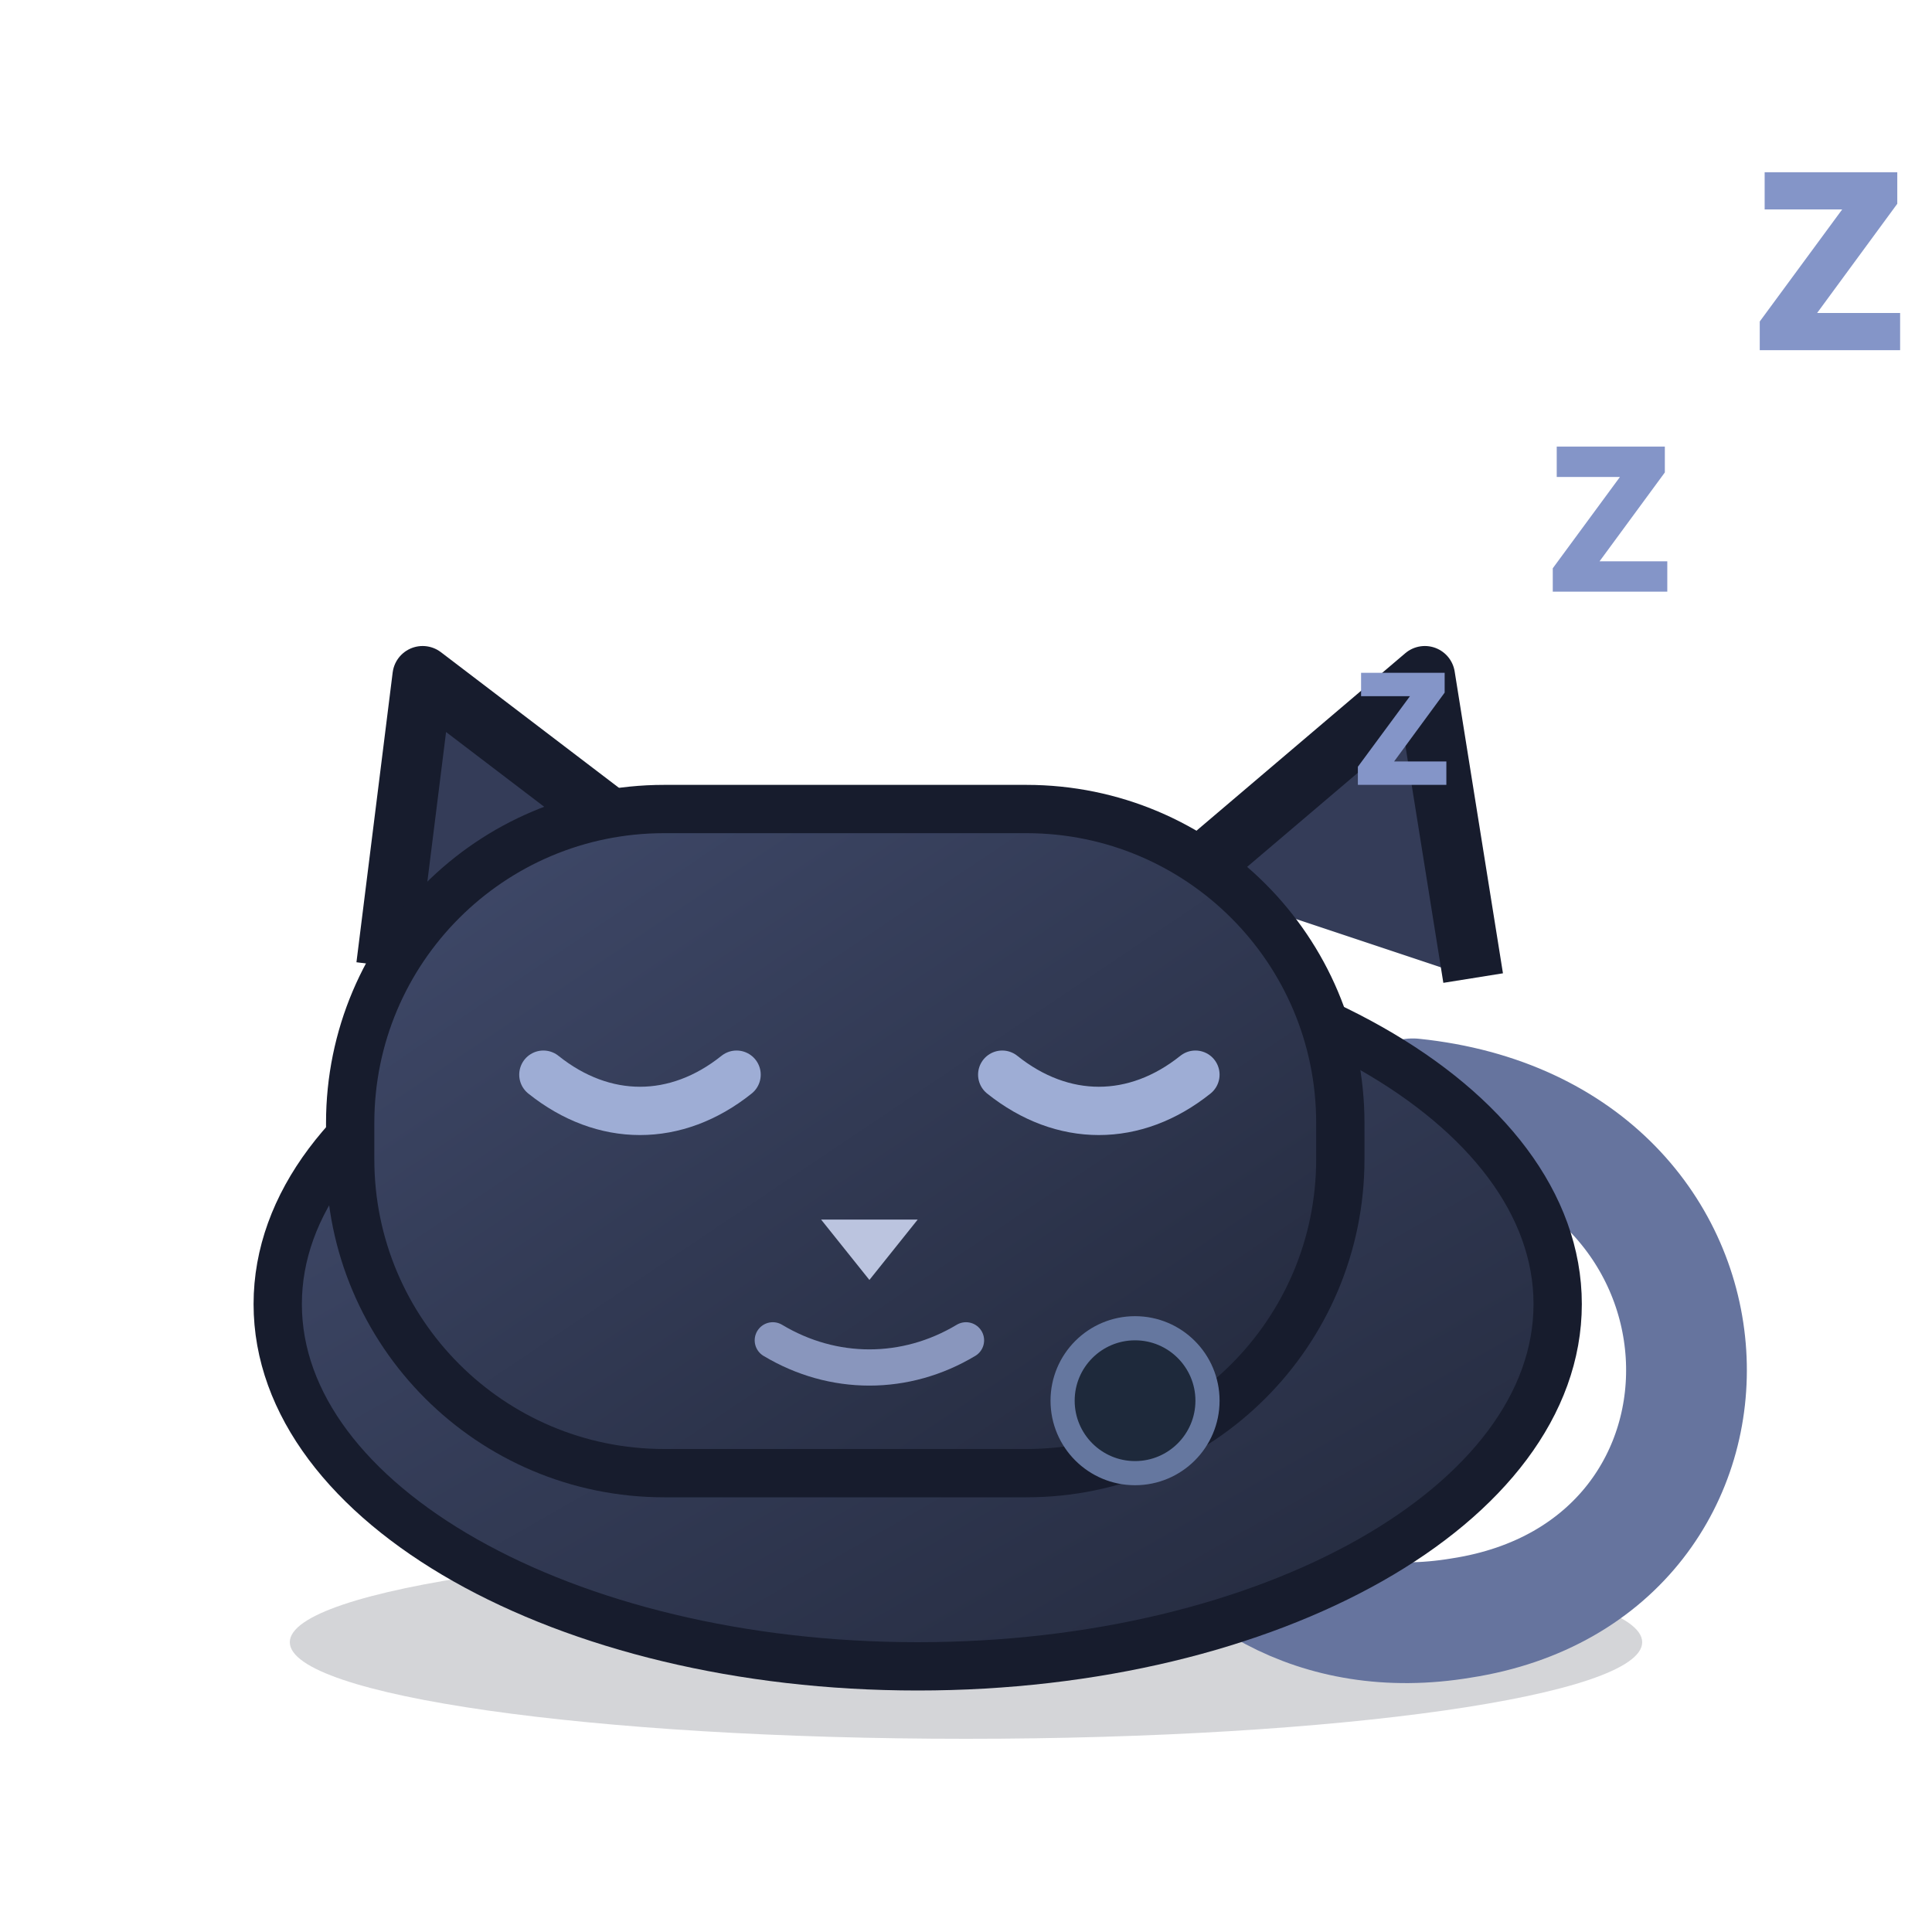
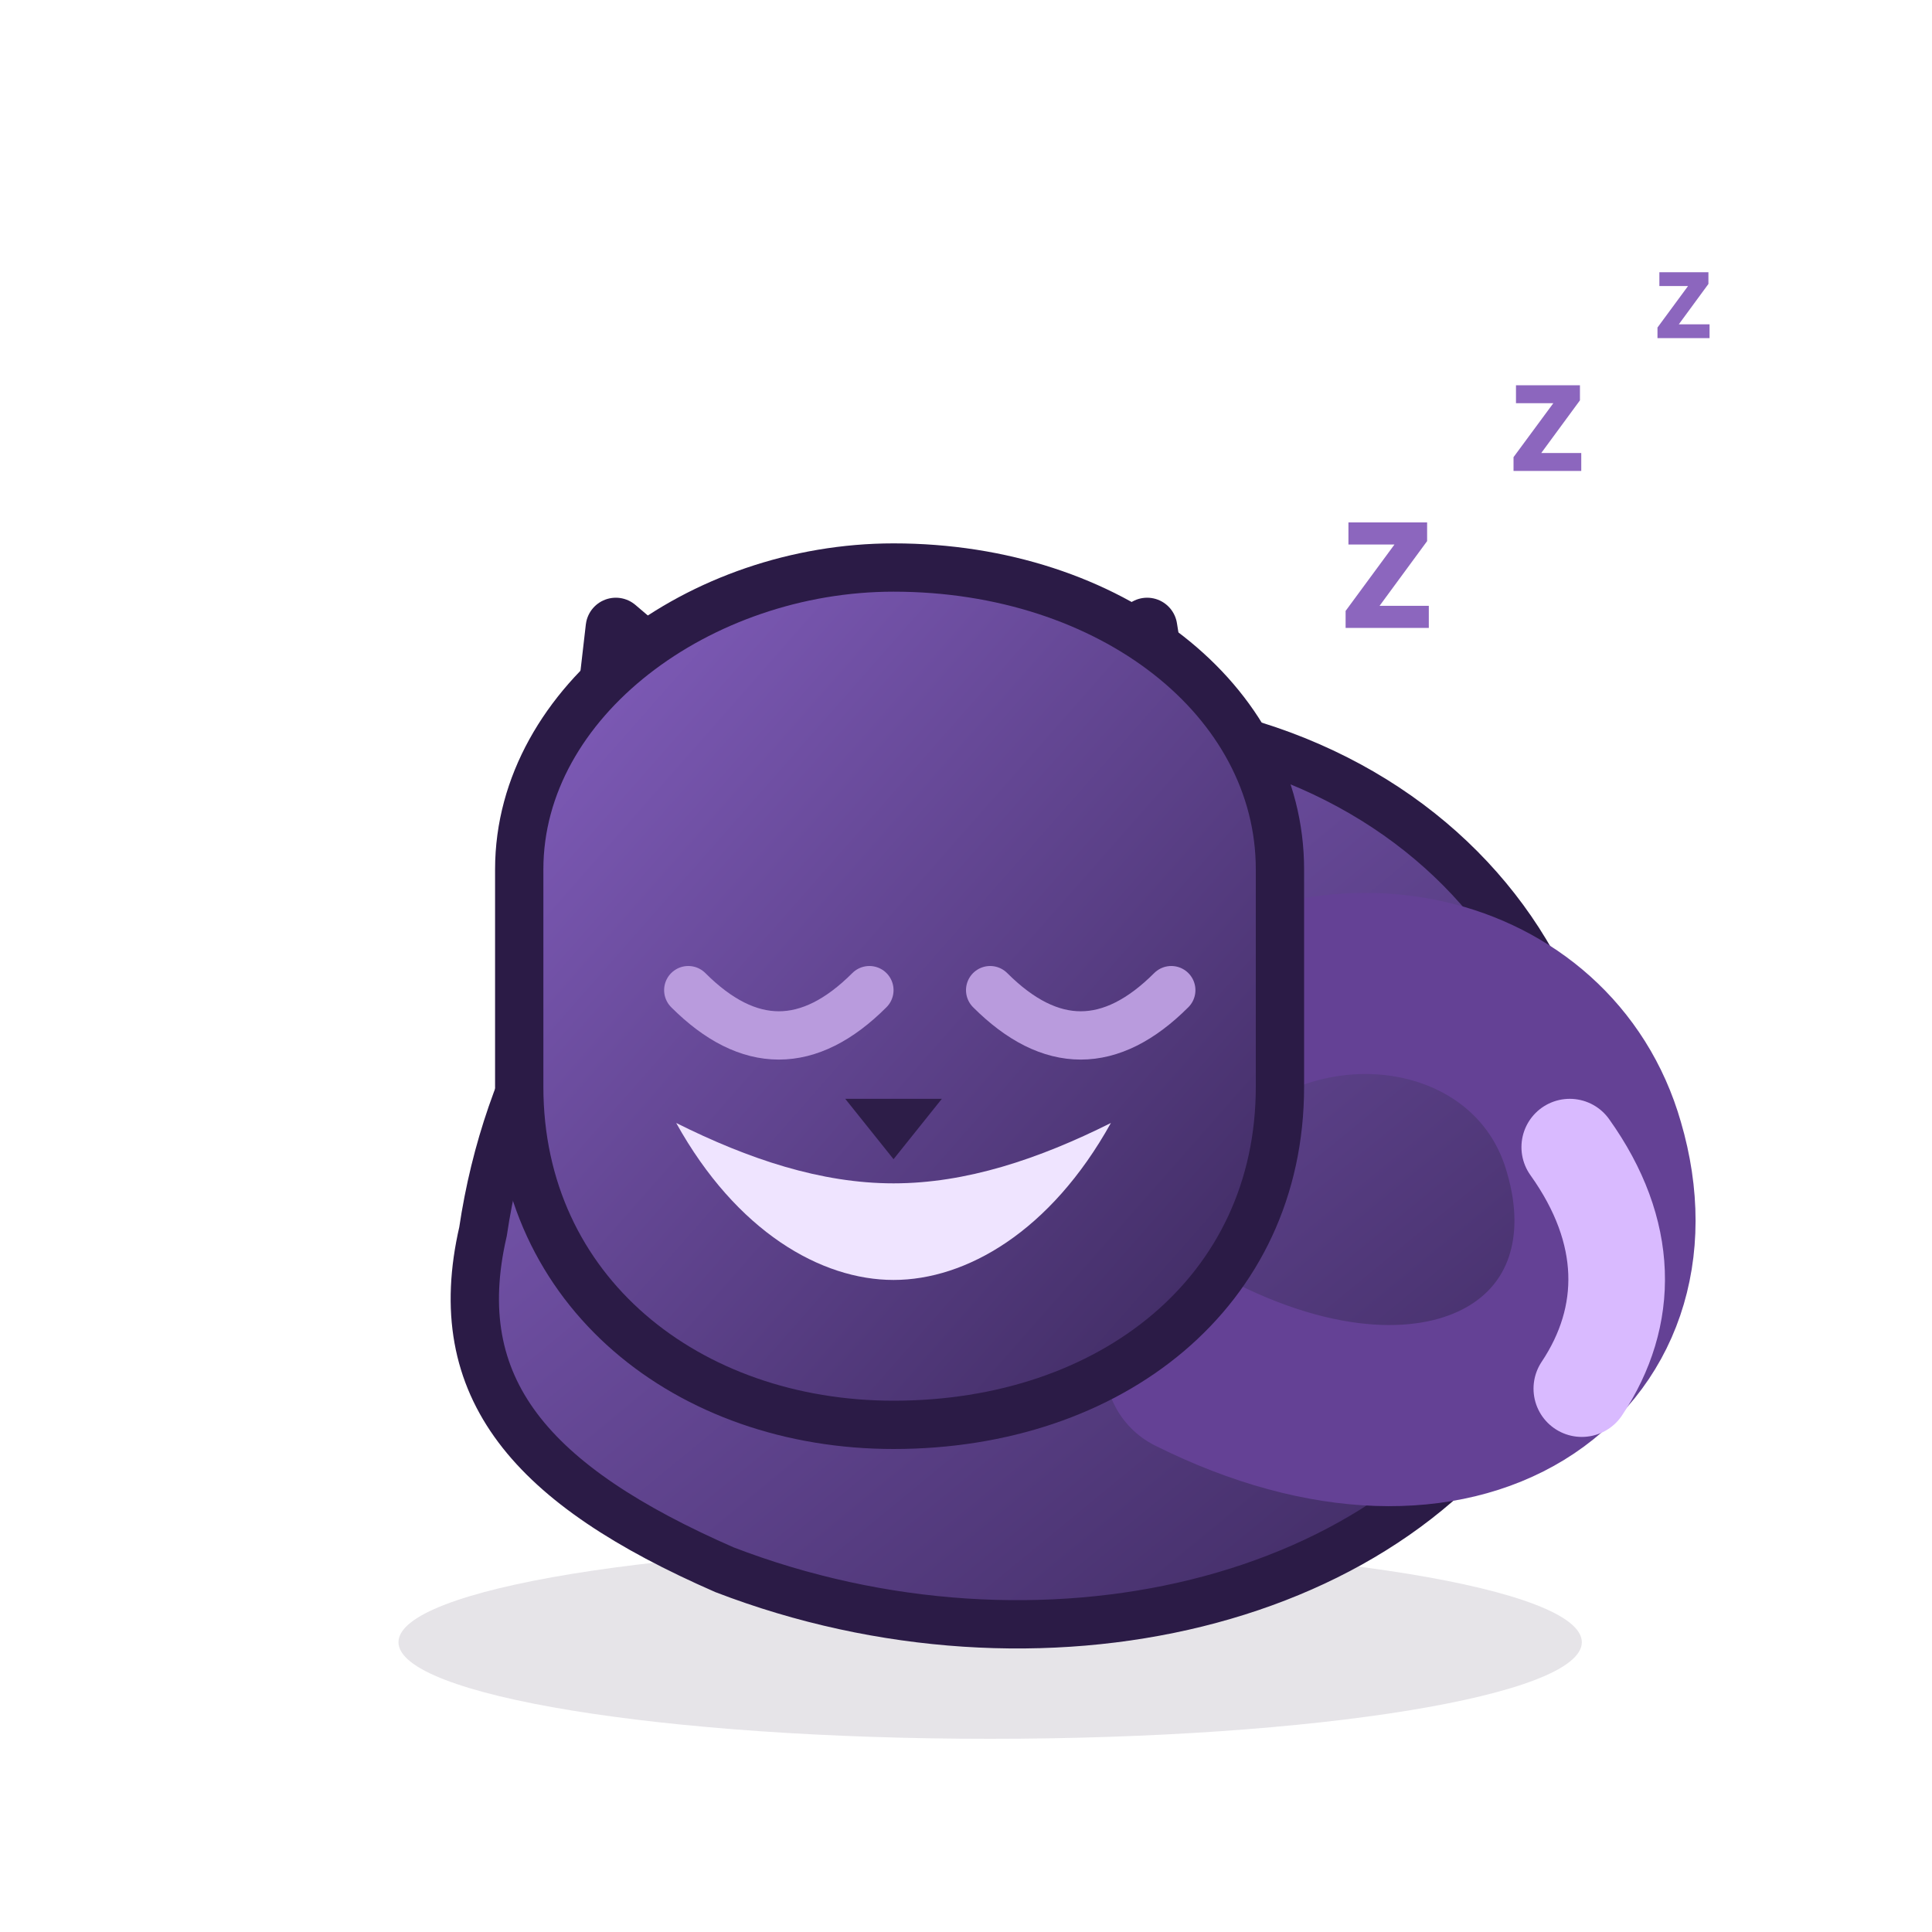
<svg xmlns="http://www.w3.org/2000/svg" viewBox="0 0 160 160" role="img" aria-labelledby="title desc">
  <defs>
-     <linearGradient id="shell" x1="0" y1="0" x2="1" y2="1">
-       <stop stop-color="#414b6c" />
-       <stop offset="1" stop-color="#22283b" />
+     <linearGradient id="fur" x1="0" y1="0" x2="1" y2="1">
+       <stop stop-color="#8560c1" />
+       <stop offset="1" stop-color="#3a275b" />
    </linearGradient>
  </defs>
-   <ellipse cx="80" cy="136" rx="56" ry="8" fill="#121728" opacity=".18" />
-   <path d="M117 91c29 3 30 39 4 43-12 2-21-4-25-12" fill="none" stroke="#66749e" stroke-width="10" stroke-linecap="round" />
-   <ellipse cx="76" cy="108" rx="53" ry="30" fill="url(#shell)" stroke="#171c2d" stroke-width="4" />
-   <path d="m32 80 3-24 21 16m42 1 20-17 4 25" fill="#343c58" stroke="#171c2d" stroke-width="5" stroke-linejoin="round" />
-   <rect x="29" y="67" width="82" height="55" rx="26" fill="url(#shell)" stroke="#171c2d" stroke-width="4" />
-   <path d="M45 89c5 4 11 4 16 0m22 0c5 4 11 4 16 0" fill="none" stroke="#9eadd5" stroke-width="4" stroke-linecap="round" />
-   <path d="M68 101h8l-4 5z" fill="#bbc4df" />
-   <path d="M64 111c5 3 11 3 16 0" fill="none" stroke="#8996bd" stroke-width="3" stroke-linecap="round" />
-   <g fill="#8495c8" font-family="Segoe UI, sans-serif" font-weight="700">
-     <text x="112" y="65" font-size="17">z</text>
-     <text x="128" y="49" font-size="22">z</text>
-     <text x="145" y="29" font-size="27">z</text>
+   <ellipse cx="82" cy="136" rx="49" ry="8" fill="#2a183d" opacity=".12" />
+   <path d="M40 102c4-27 27-46 56-42 29 4 43 31 31 53-11 20-41 27-67 17-16-7-23-15-20-28z" fill="url(#fur)" stroke="#2b1b46" stroke-width="4" />
+   <path d="M99 113c22 11 38-1 33-18-4-14-22-18-34-8-7 6-8 15-3 21" fill="none" stroke="#644195" stroke-width="15" stroke-linecap="round" />
+   <path d="M130 95c5 7 5 14 1 20" fill="none" stroke="#d9baff" stroke-width="8" stroke-linecap="round" />
+   <path d="M48 78 51 52l20 17M99 77l-4-25-18 18" fill="#734eaa" stroke="#2b1b46" stroke-width="5" stroke-linejoin="round" />
+   <path d="m55 59 2 11 9-6m25-5-2 11-8-6" fill="#cea3fb" />
+   <path d="M43 72c0-14 15-25 31-25 18 0 32 11 32 25v18c0 17-14 28-32 28-17 0-31-11-31-28z" fill="url(#fur)" stroke="#2b1b46" stroke-width="4" />
+   <path d="M56 93c5 9 12 13 18 13s13-4 18-13c-6 3-12 5-18 5s-12-2-18-5z" fill="#efe4ff" />
+   <path d="M57 82c5 5 10 5 15 0M82 82c5 5 10 5 15 0" fill="none" stroke="#b99bdd" stroke-width="4" stroke-linecap="round" />
+   <path d="M70 91h8l-4 5z" fill="#2d1d48" />
+   <g fill="#8c66be" font-family="Segoe UI, sans-serif" font-weight="700">
+     <text x="111" y="52" font-size="16">z</text>
+     <text x="125" y="39" font-size="13">z</text>
+     <text x="137" y="28" font-size="10">z</text>
  </g>
-   <circle cx="94" cy="116" r="6" fill="#1e293b" stroke="#65779f" stroke-width="2" />
</svg>
